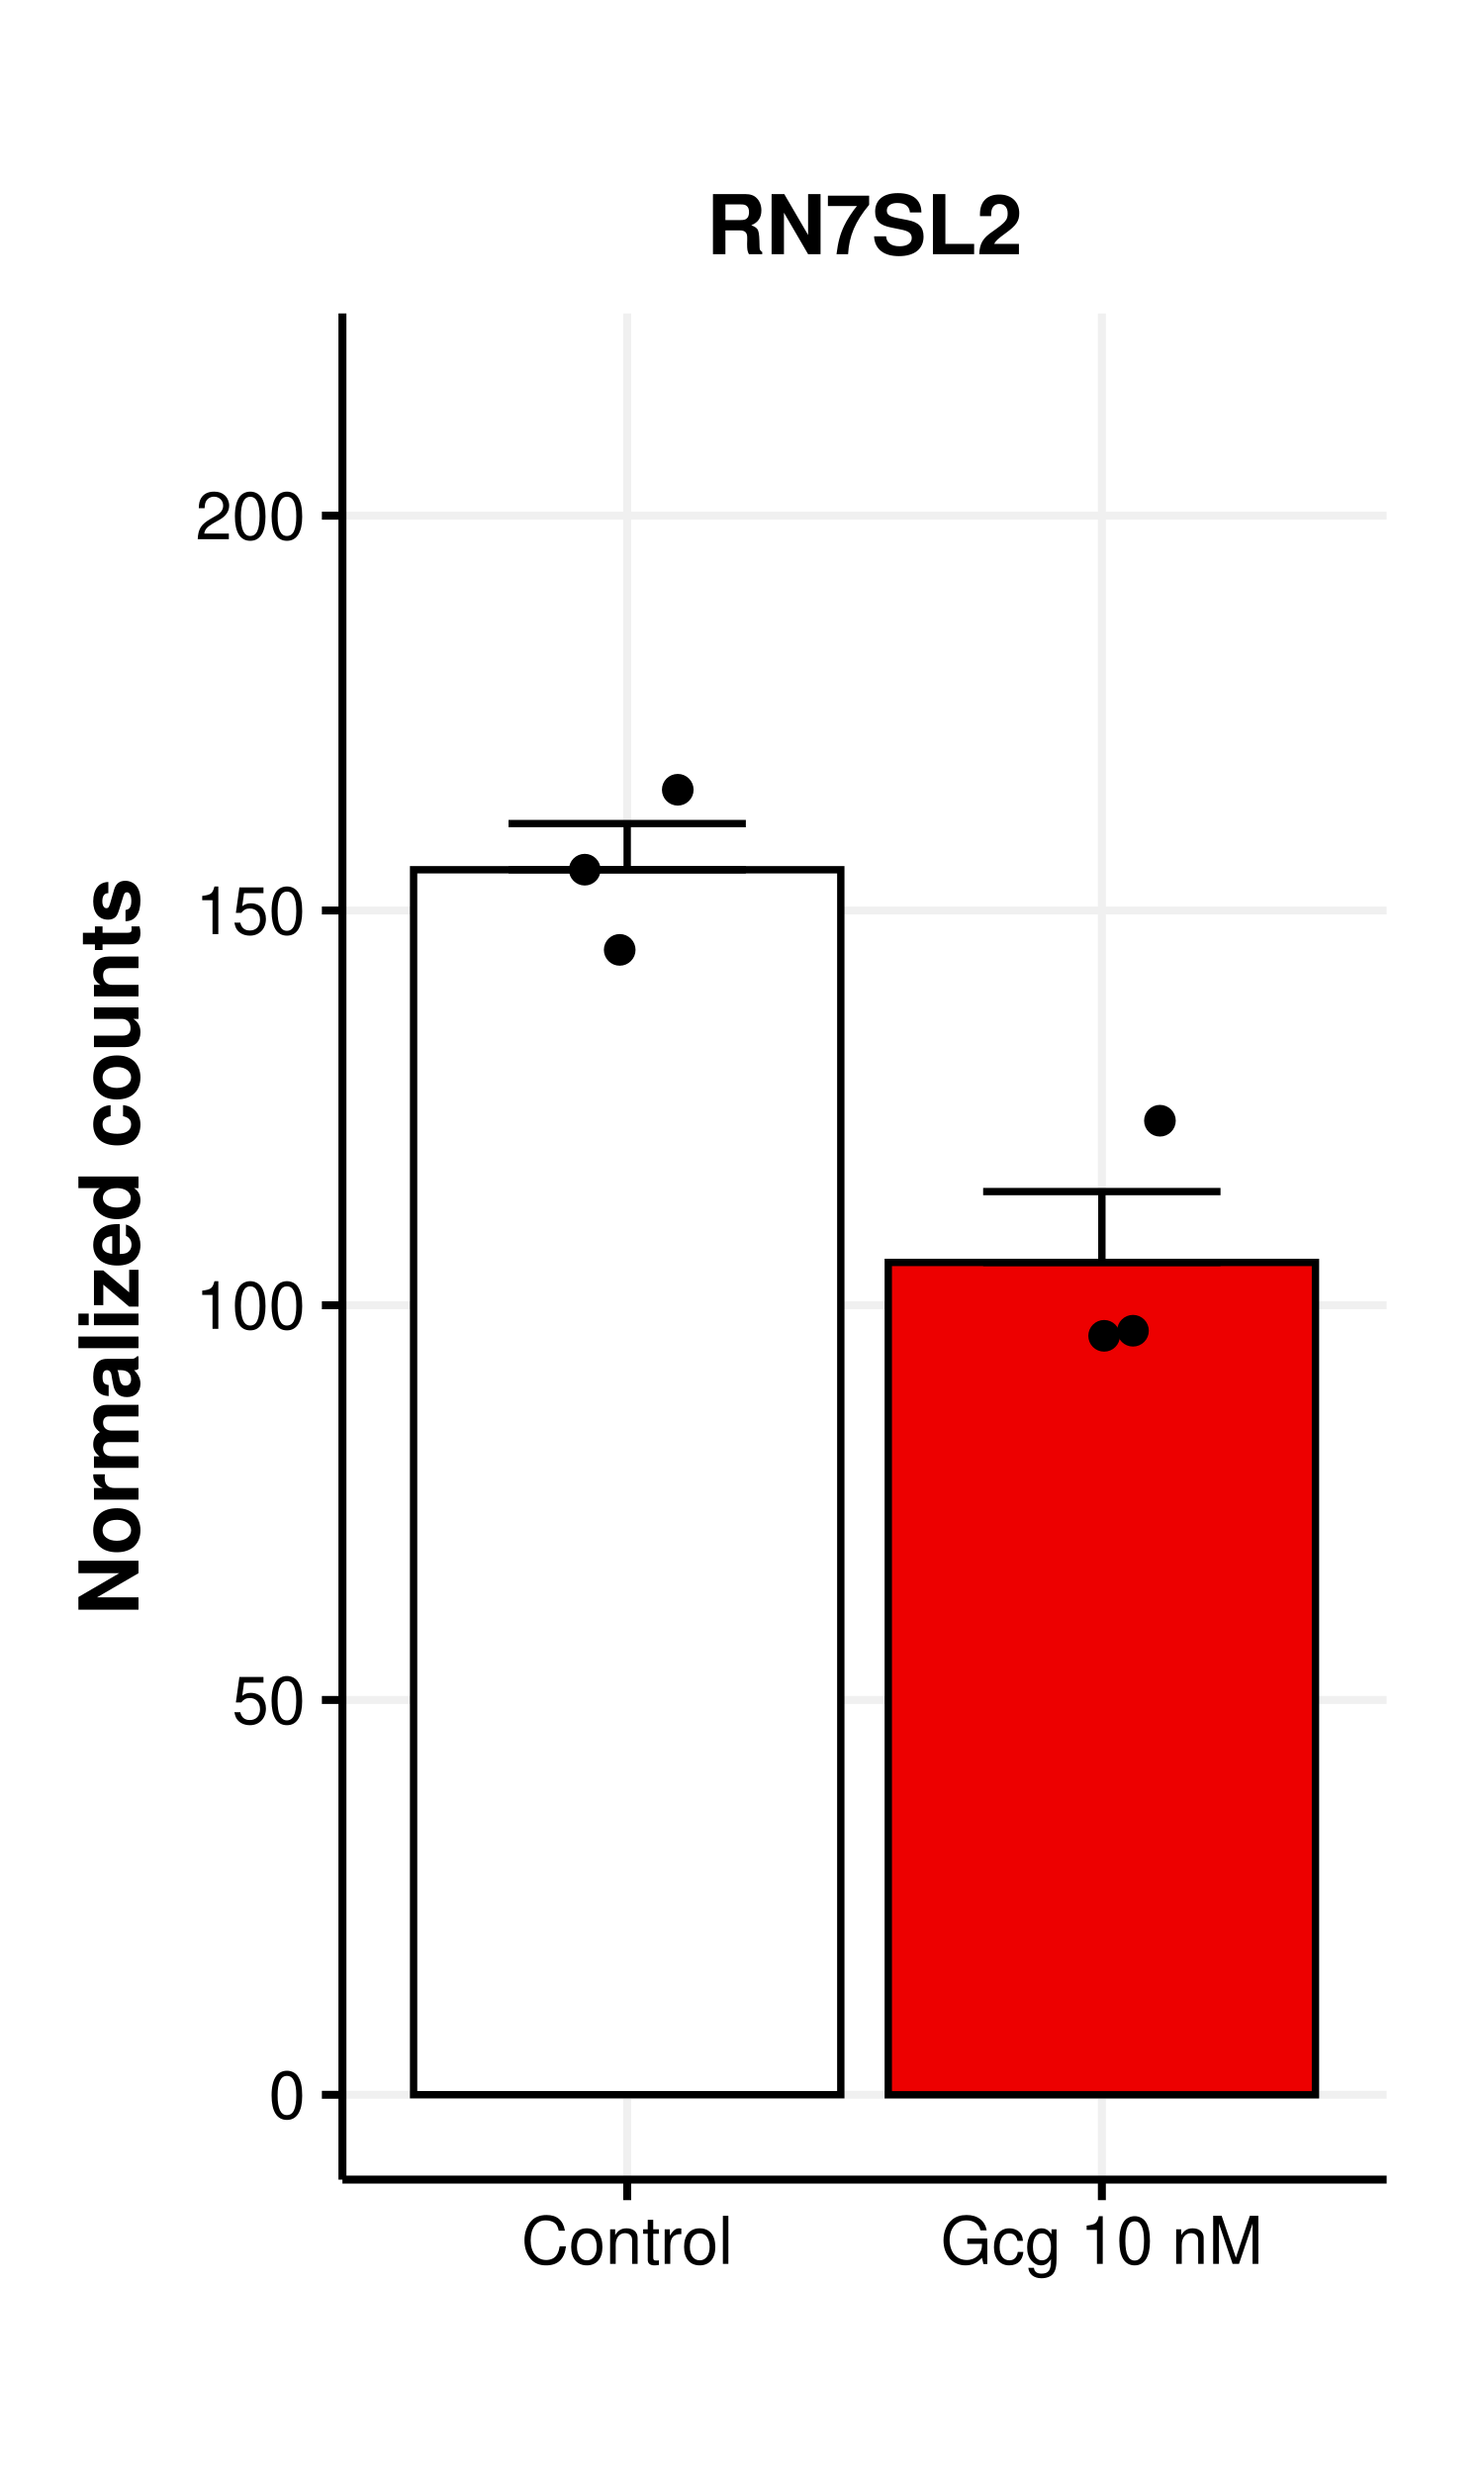
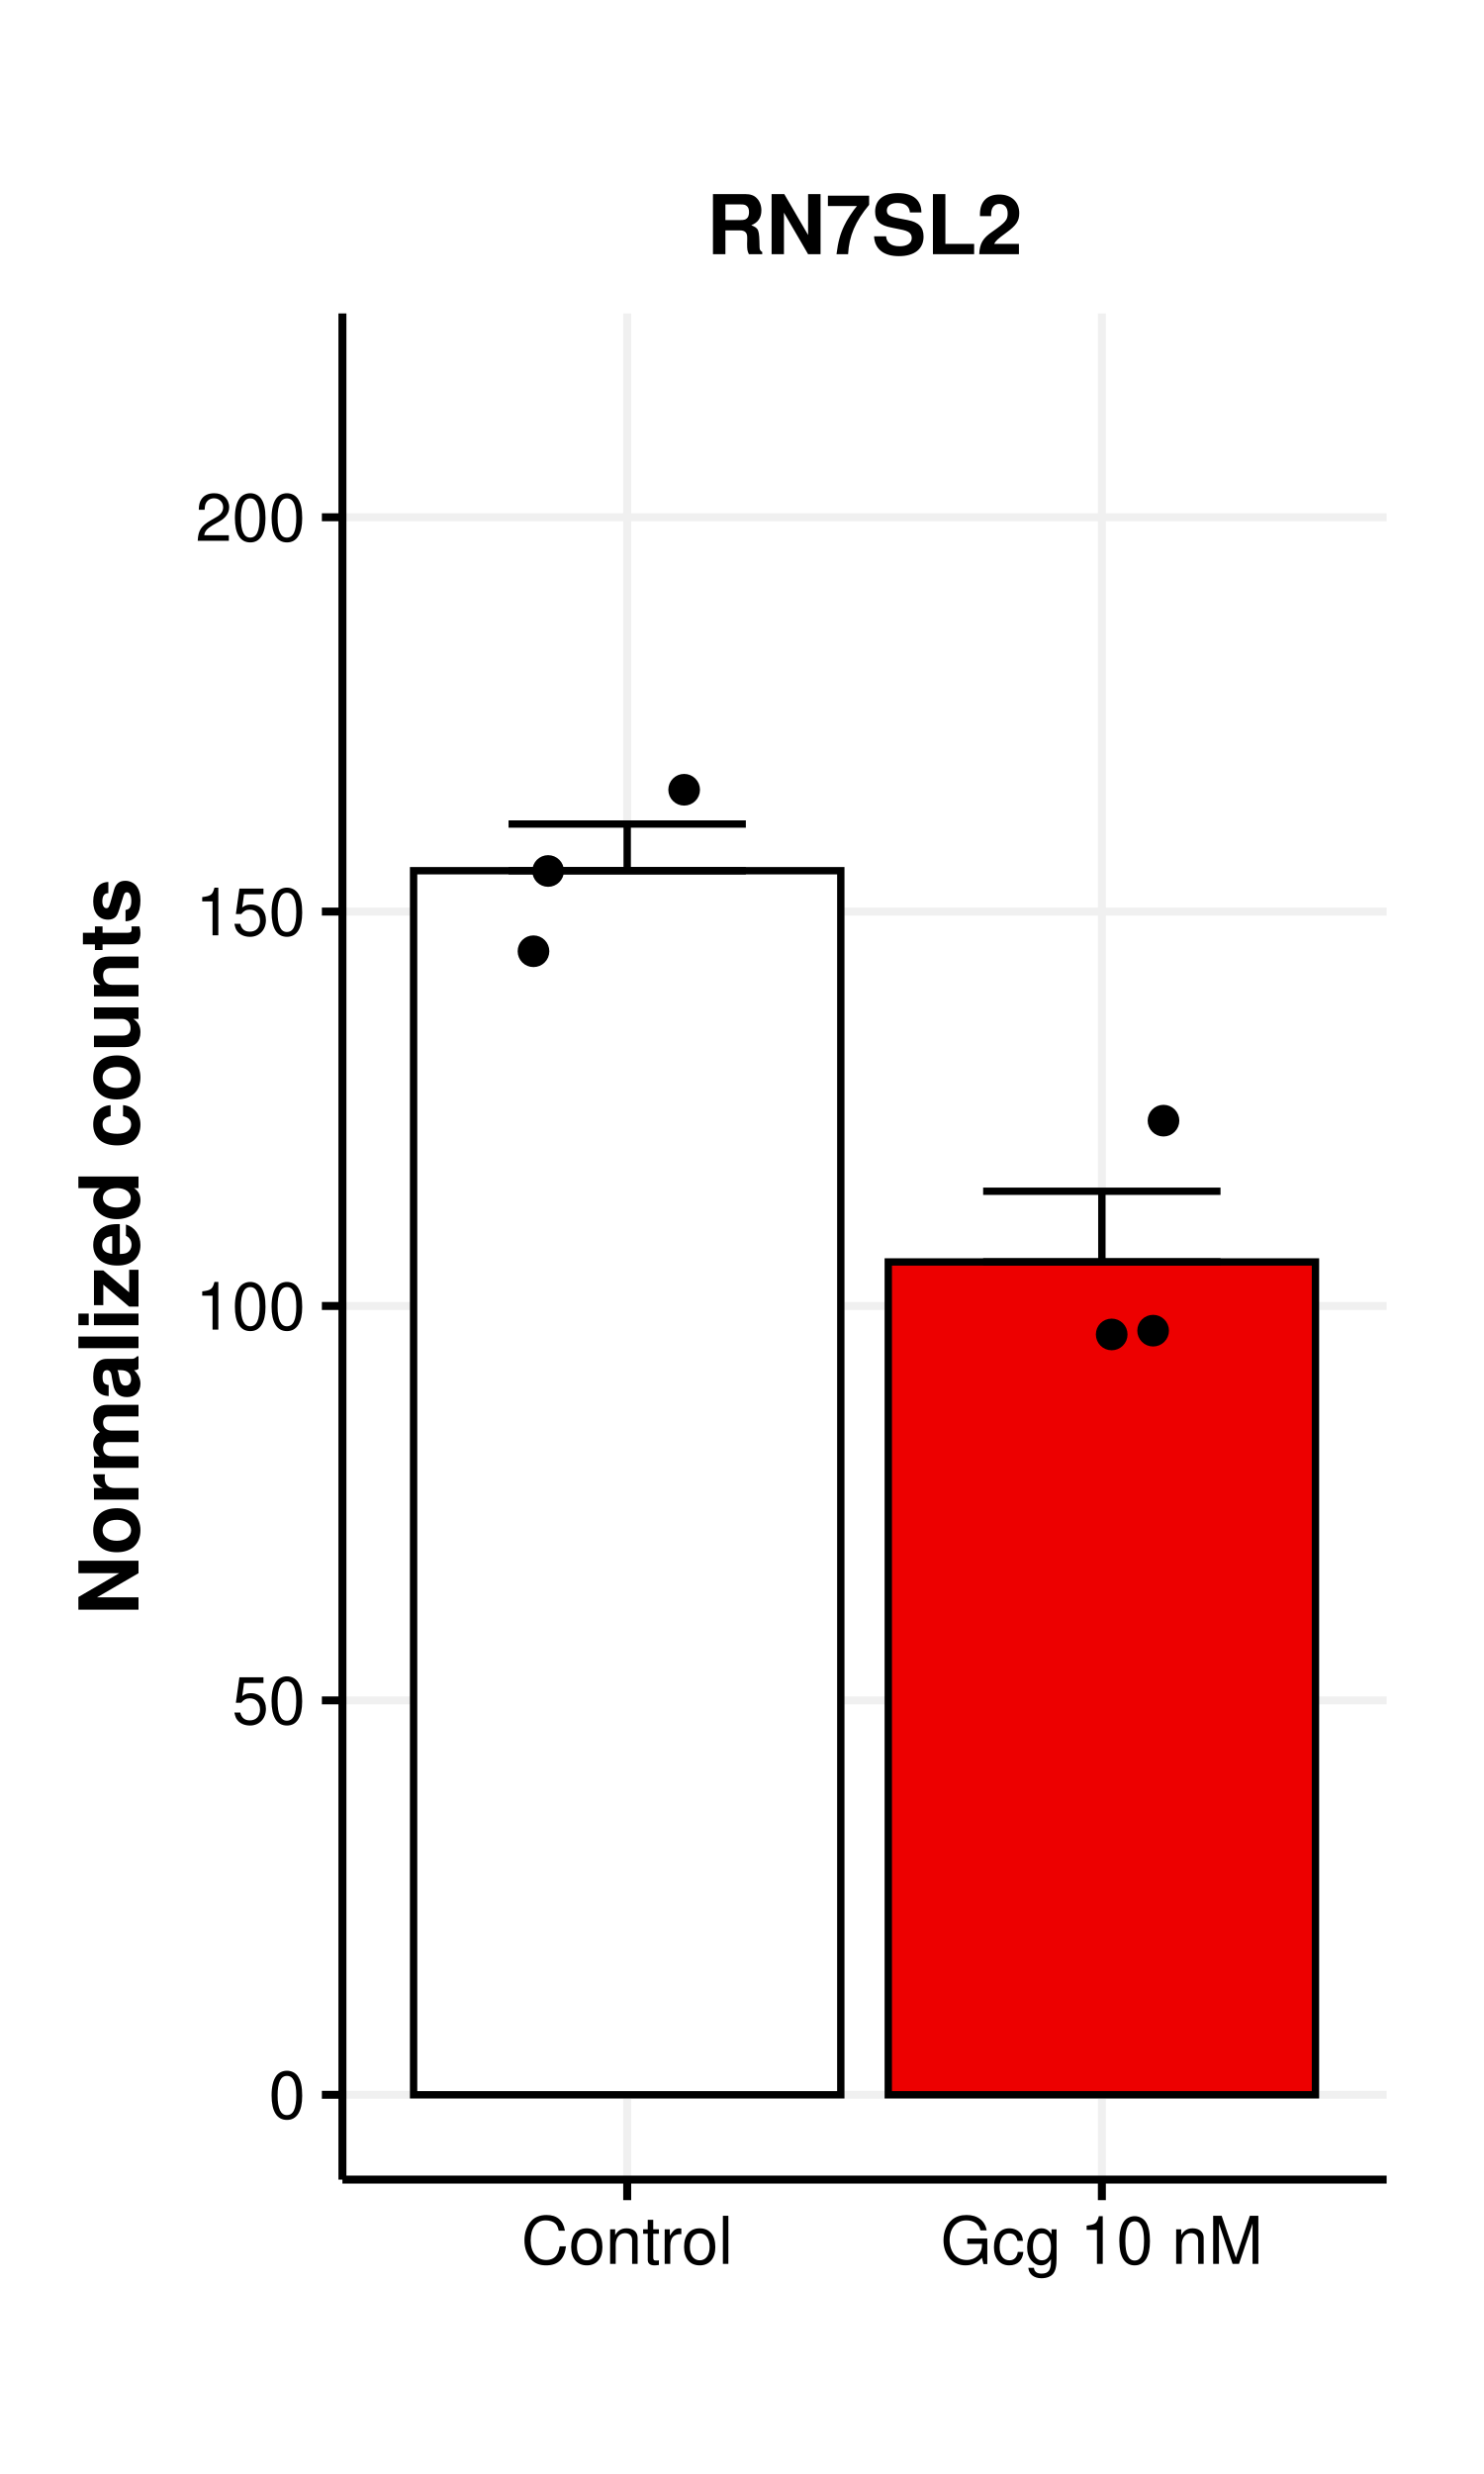
<svg xmlns="http://www.w3.org/2000/svg" class="svglite" width="216.00pt" height="360.00pt" viewBox="0 0 216.00 360.00">
  <defs>
    <style type="text/css">
    .svglite line, .svglite polyline, .svglite polygon, .svglite path, .svglite rect, .svglite circle {
      fill: none;
      stroke: #000000;
      stroke-linecap: round;
      stroke-linejoin: round;
      stroke-miterlimit: 10.00;
    }
    .svglite text {
      white-space: pre;
    }
  </style>
  </defs>
  <rect width="100%" height="100%" style="stroke: none; fill: #FFFFFF;" />
  <defs>
    <clipPath id="cpMC4wMHwyMTYuMDB8MC4wMHwzNjAuMDA=">
      <rect x="0.00" y="0.00" width="216.00" height="360.00" />
    </clipPath>
  </defs>
  <g clip-path="url(#cpMC4wMHwyMTYuMDB8MC4wMHwzNjAuMDA=)">
    <rect x="0" y="0.00" width="216.00" height="360.00" style="stroke-width: 1.16; stroke: none; fill: #FFFFFF;" />
  </g>
  <defs>
    <clipPath id="cpNDkuODR8MjAxLjgzfDQ1LjYxfDMxNy4xNg==">
      <rect x="49.84" y="45.61" width="151.99" height="271.55" />
    </clipPath>
  </defs>
  <g clip-path="url(#cpNDkuODR8MjAxLjgzfDQ1LjYxfDMxNy4xNg==)">
    <rect x="49.84" y="45.61" width="151.99" height="271.55" style="stroke-width: 1.16; stroke: none; fill: #FFFFFF;" />
    <polyline points="49.84,304.82 201.83,304.82 " style="stroke-width: 1.16; stroke: #F0F0F0; stroke-linecap: butt;" />
-     <polyline points="49.84,247.37 201.83,247.37 " style="stroke-width: 1.16; stroke: #F0F0F0; stroke-linecap: butt;" />
-     <polyline points="49.84,189.93 201.83,189.93 " style="stroke-width: 1.16; stroke: #F0F0F0; stroke-linecap: butt;" />
-     <polyline points="49.84,132.49 201.83,132.49 " style="stroke-width: 1.16; stroke: #F0F0F0; stroke-linecap: butt;" />
-     <polyline points="49.84,75.04 201.83,75.04 " style="stroke-width: 1.16; stroke: #F0F0F0; stroke-linecap: butt;" />
+     <polyline points="49.84,247.43 201.83,247.43 " style="stroke-width: 1.16; stroke: #F0F0F0; stroke-linecap: butt;" />
+     <polyline points="49.84,190.04 201.83,190.04 " style="stroke-width: 1.16; stroke: #F0F0F0; stroke-linecap: butt;" />
+     <polyline points="49.84,132.65 201.83,132.65 " style="stroke-width: 1.16; stroke: #F0F0F0; stroke-linecap: butt;" />
+     <polyline points="49.84,75.27 201.83,75.27 " style="stroke-width: 1.16; stroke: #F0F0F0; stroke-linecap: butt;" />
    <polyline points="91.29,317.16 91.29,45.61 " style="stroke-width: 1.16; stroke: #F0F0F0; stroke-linecap: butt;" />
    <polyline points="160.38,317.16 160.38,45.61 " style="stroke-width: 1.16; stroke: #F0F0F0; stroke-linecap: butt;" />
-     <rect x="60.20" y="126.56" width="62.18" height="178.25" style="stroke-width: 1.07; stroke-linecap: butt; stroke-linejoin: miter; fill: #FFFFFF;" />
-     <rect x="129.29" y="183.70" width="62.18" height="121.12" style="stroke-width: 1.07; stroke-linecap: butt; stroke-linejoin: miter; fill: #ED0000;" />
-     <polyline points="74.02,119.84 108.56,119.84 " style="stroke-width: 1.07; stroke-linecap: butt;" />
-     <polyline points="91.29,119.84 91.29,126.56 " style="stroke-width: 1.07; stroke-linecap: butt;" />
-     <polyline points="74.02,126.56 108.56,126.56 " style="stroke-width: 1.07; stroke-linecap: butt;" />
-     <polyline points="143.10,173.39 177.65,173.39 " style="stroke-width: 1.07; stroke-linecap: butt;" />
-     <polyline points="160.38,173.39 160.38,183.70 " style="stroke-width: 1.07; stroke-linecap: butt;" />
-     <polyline points="143.10,183.70 177.65,183.70 " style="stroke-width: 1.07; stroke-linecap: butt;" />
-     <circle cx="160.71" cy="194.38" r="1.95" style="stroke-width: 0.71; fill: #000000;" />
-     <circle cx="164.91" cy="193.64" r="1.95" style="stroke-width: 0.71; fill: #000000;" />
-     <circle cx="168.83" cy="163.08" r="1.95" style="stroke-width: 0.71; fill: #000000;" />
-     <circle cx="85.11" cy="126.55" r="1.95" style="stroke-width: 0.71; fill: #000000;" />
-     <circle cx="98.65" cy="114.92" r="1.95" style="stroke-width: 0.71; fill: #000000;" />
-     <circle cx="90.20" cy="138.22" r="1.95" style="stroke-width: 0.71; fill: #000000;" />
+     <rect x="60.20" y="126.70" width="62.18" height="178.12" style="stroke-width: 1.07; stroke-linecap: butt; stroke-linejoin: miter; fill: #FFFFFF;" />
+     <rect x="129.29" y="183.63" width="62.18" height="121.19" style="stroke-width: 1.07; stroke-linecap: butt; stroke-linejoin: miter; fill: #ED0000;" />
+     <polyline points="74.02,119.91 108.56,119.91 " style="stroke-width: 1.07; stroke-linecap: butt;" />
+     <polyline points="91.29,119.91 91.29,126.70 " style="stroke-width: 1.07; stroke-linecap: butt;" />
+     <polyline points="74.02,126.70 108.56,126.70 " style="stroke-width: 1.07; stroke-linecap: butt;" />
+     <polyline points="143.10,173.34 177.65,173.34 " style="stroke-width: 1.07; stroke-linecap: butt;" />
+     <polyline points="160.38,173.34 160.38,183.63 " style="stroke-width: 1.07; stroke-linecap: butt;" />
+     <polyline points="143.10,183.63 177.65,183.63 " style="stroke-width: 1.07; stroke-linecap: butt;" />
+     <circle cx="161.81" cy="194.18" r="1.95" style="stroke-width: 0.71; fill: #000000;" />
+     <circle cx="167.84" cy="193.63" r="1.95" style="stroke-width: 0.71; fill: #000000;" />
+     <circle cx="169.35" cy="163.07" r="1.95" style="stroke-width: 0.71; fill: #000000;" />
+     <circle cx="79.78" cy="126.74" r="1.95" style="stroke-width: 0.71; fill: #000000;" />
+     <circle cx="99.58" cy="114.92" r="1.95" style="stroke-width: 0.71; fill: #000000;" />
+     <circle cx="77.65" cy="138.42" r="1.95" style="stroke-width: 0.71; fill: #000000;" />
    <rect x="49.84" y="45.61" width="151.99" height="271.55" style="stroke-width: 1.16; stroke: none;" />
  </g>
  <g clip-path="url(#cpMC4wMHwyMTYuMDB8MC4wMHwzNjAuMDA=)">
    <polyline points="49.84,317.16 49.84,45.61 " style="stroke-width: 1.16; stroke-linecap: butt;" />
    <text x="44.46" y="308.26" text-anchor="end" style="font-size: 9.60px; font-family: &quot;Helvetica&quot;;" textLength="5.34px" lengthAdjust="spacingAndGlyphs">0</text>
-     <text x="44.46" y="250.82" text-anchor="end" style="font-size: 9.60px; font-family: &quot;Helvetica&quot;;" textLength="10.67px" lengthAdjust="spacingAndGlyphs">50</text>
-     <text x="44.46" y="193.37" text-anchor="end" style="font-size: 9.60px; font-family: &quot;Helvetica&quot;;" textLength="16.01px" lengthAdjust="spacingAndGlyphs">100</text>
-     <text x="44.46" y="135.93" text-anchor="end" style="font-size: 9.60px; font-family: &quot;Helvetica&quot;;" textLength="16.01px" lengthAdjust="spacingAndGlyphs">150</text>
-     <text x="44.46" y="78.48" text-anchor="end" style="font-size: 9.60px; font-family: &quot;Helvetica&quot;;" textLength="16.01px" lengthAdjust="spacingAndGlyphs">200</text>
+     <text x="44.46" y="250.87" text-anchor="end" style="font-size: 9.60px; font-family: &quot;Helvetica&quot;;" textLength="10.67px" lengthAdjust="spacingAndGlyphs">50</text>
+     <text x="44.46" y="193.48" text-anchor="end" style="font-size: 9.60px; font-family: &quot;Helvetica&quot;;" textLength="16.01px" lengthAdjust="spacingAndGlyphs">100</text>
+     <text x="44.46" y="136.10" text-anchor="end" style="font-size: 9.60px; font-family: &quot;Helvetica&quot;;" textLength="16.01px" lengthAdjust="spacingAndGlyphs">150</text>
+     <text x="44.46" y="78.71" text-anchor="end" style="font-size: 9.60px; font-family: &quot;Helvetica&quot;;" textLength="16.01px" lengthAdjust="spacingAndGlyphs">200</text>
    <polyline points="46.85,304.82 49.84,304.82 " style="stroke-width: 1.16; stroke-linecap: butt;" />
-     <polyline points="46.85,247.37 49.84,247.37 " style="stroke-width: 1.16; stroke-linecap: butt;" />
-     <polyline points="46.85,189.93 49.84,189.93 " style="stroke-width: 1.16; stroke-linecap: butt;" />
-     <polyline points="46.85,132.49 49.84,132.49 " style="stroke-width: 1.16; stroke-linecap: butt;" />
-     <polyline points="46.85,75.04 49.84,75.04 " style="stroke-width: 1.16; stroke-linecap: butt;" />
+     <polyline points="46.85,247.43 49.84,247.43 " style="stroke-width: 1.16; stroke-linecap: butt;" />
+     <polyline points="46.85,190.04 49.84,190.04 " style="stroke-width: 1.16; stroke-linecap: butt;" />
+     <polyline points="46.85,132.65 49.84,132.65 " style="stroke-width: 1.16; stroke-linecap: butt;" />
+     <polyline points="46.85,75.27 49.84,75.27 " style="stroke-width: 1.16; stroke-linecap: butt;" />
    <polyline points="49.84,317.16 201.83,317.16 " style="stroke-width: 1.16; stroke-linecap: butt;" />
    <polyline points="91.29,320.15 91.29,317.16 " style="stroke-width: 1.16; stroke-linecap: butt;" />
    <polyline points="160.38,320.15 160.38,317.16 " style="stroke-width: 1.16; stroke-linecap: butt;" />
    <text x="91.29" y="329.42" text-anchor="middle" style="font-size: 9.60px; font-family: &quot;Helvetica&quot;;" textLength="30.92px" lengthAdjust="spacingAndGlyphs">Control</text>
    <text x="160.38" y="329.42" text-anchor="middle" style="font-size: 9.60px; font-family: &quot;Helvetica&quot;;" textLength="46.92px" lengthAdjust="spacingAndGlyphs">Gcg 10 nM</text>
    <text transform="translate(20.16,181.39) rotate(-90)" text-anchor="middle" style="font-size: 12.00px; font-weight: bold; font-family: &quot;Helvetica&quot;;" textLength="107.35px" lengthAdjust="spacingAndGlyphs">Normalized counts</text>
    <text x="125.83" y="36.99" text-anchor="middle" style="font-size: 12.00px; font-weight: bold; font-family: &quot;Helvetica&quot;;" textLength="46.02px" lengthAdjust="spacingAndGlyphs">RN7SL2</text>
  </g>
</svg>
